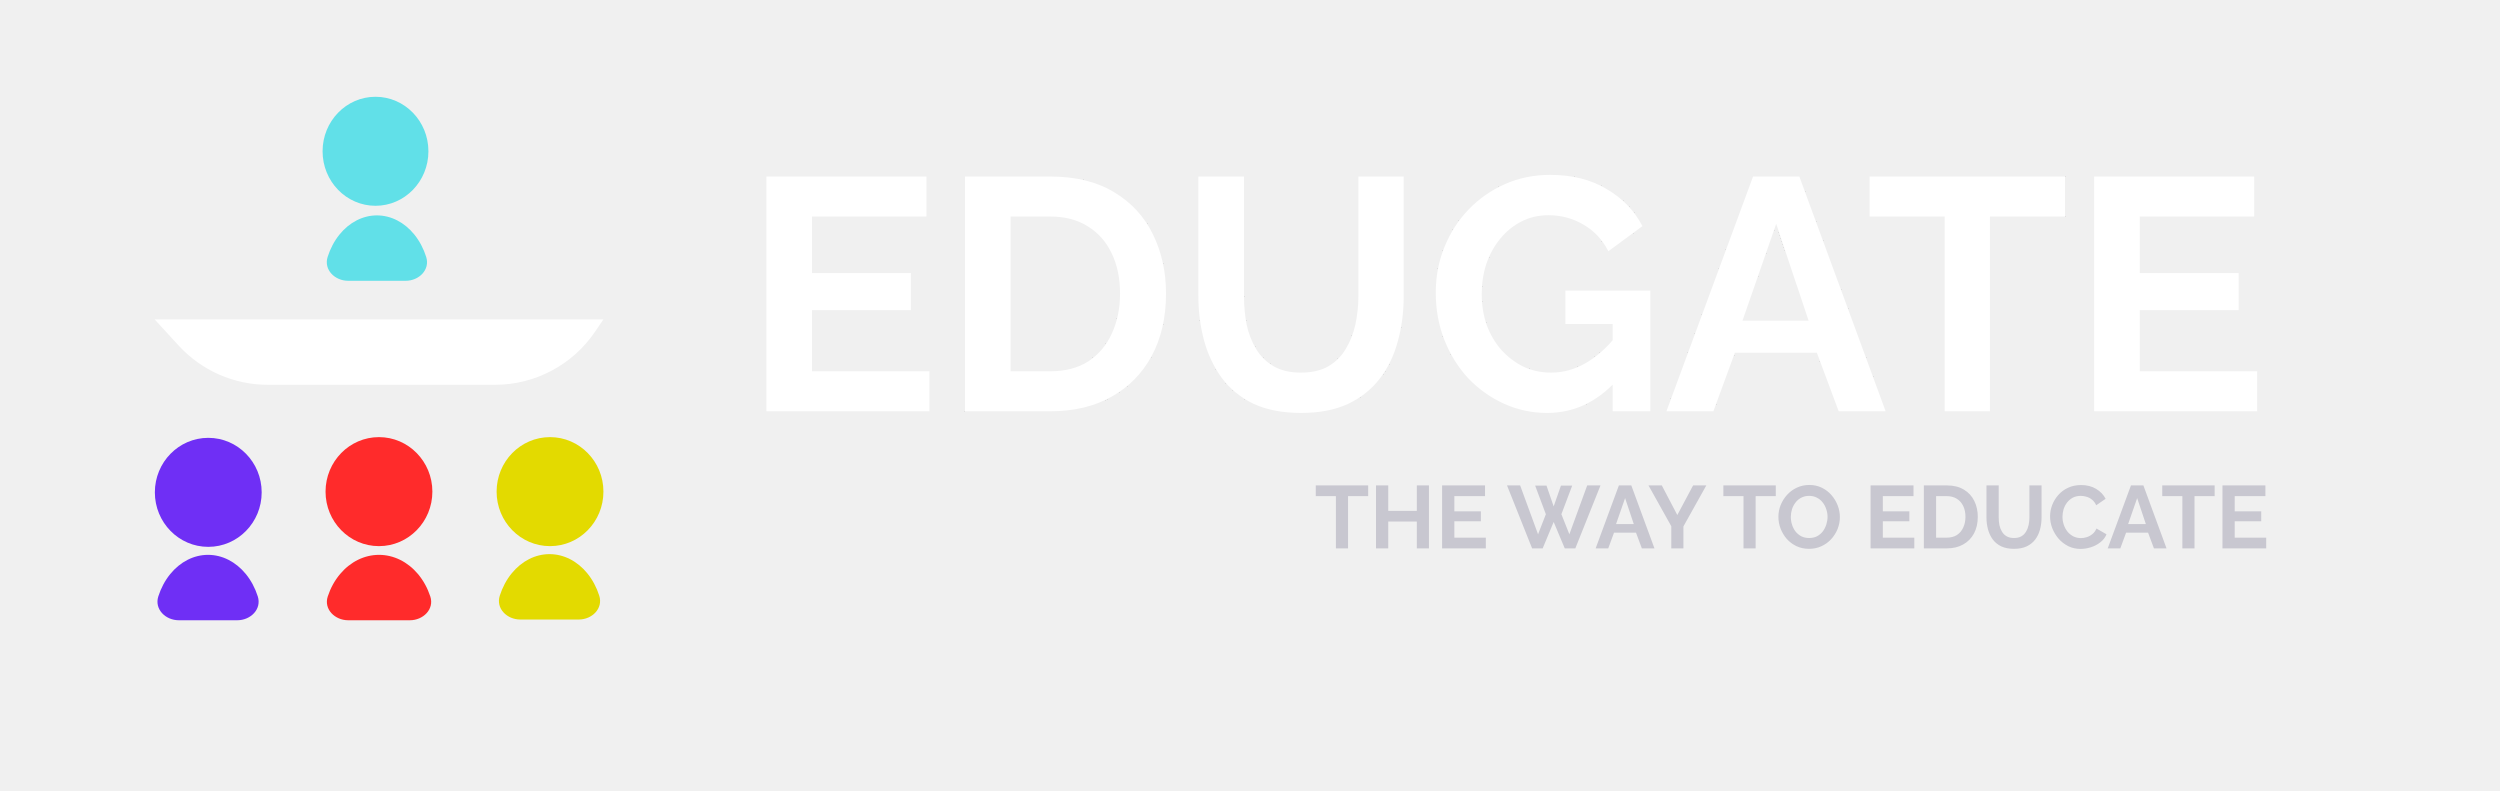
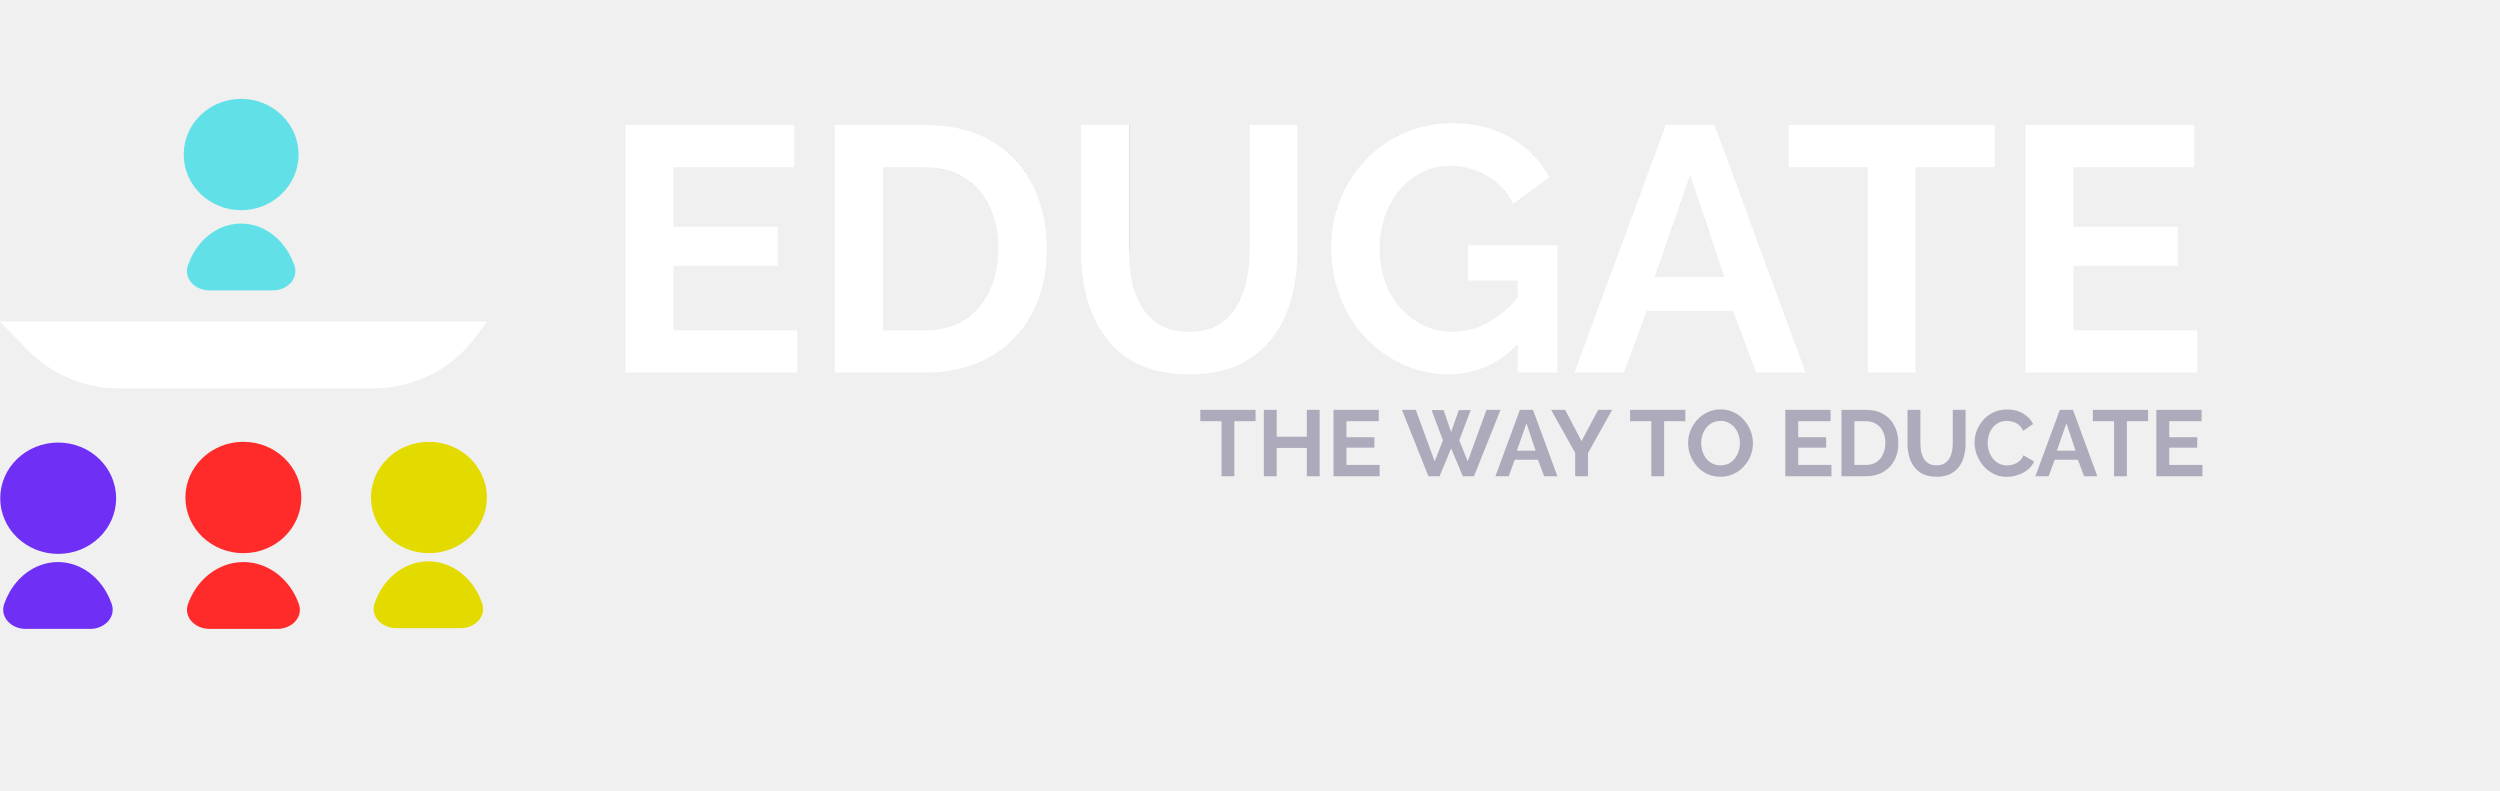
- <svg xmlns="http://www.w3.org/2000/svg" width="310" height="98" viewBox="0 0 310 98" fill="none">
+ <svg xmlns="http://www.w3.org/2000/svg" width="294" height="93" viewBox="0 0 294 93" fill="none">
  <g id="edugate-logo">
-     <g id="EDUGATE" filter="url(#filter0_d_232_52)">
-       <path d="M115.247 46.039V51H95.034V21.89H114.878V26.851H100.692V33.862H112.951V38.454H100.692V46.039H115.247ZM119.658 51V21.89H130.236C133.407 21.89 136.058 22.546 138.19 23.858C140.322 25.143 141.921 26.892 142.987 29.106C144.053 31.293 144.586 33.725 144.586 36.404C144.586 39.356 143.998 41.925 142.823 44.112C141.648 46.299 139.98 47.993 137.821 49.196C135.689 50.399 133.161 51 130.236 51H119.658ZM138.887 36.404C138.887 34.518 138.545 32.864 137.862 31.443C137.179 29.994 136.195 28.874 134.91 28.081C133.625 27.261 132.067 26.851 130.236 26.851H125.316V46.039H130.236C132.095 46.039 133.666 45.629 134.951 44.809C136.236 43.962 137.206 42.814 137.862 41.365C138.545 39.889 138.887 38.235 138.887 36.404ZM161.348 51.205C159.024 51.205 157.043 50.822 155.403 50.057C153.79 49.264 152.478 48.185 151.467 46.818C150.483 45.451 149.758 43.907 149.294 42.185C148.829 40.436 148.597 38.618 148.597 36.732V21.89H154.255V36.732C154.255 37.935 154.364 39.11 154.583 40.258C154.829 41.379 155.225 42.39 155.772 43.292C156.318 44.194 157.043 44.905 157.945 45.424C158.847 45.943 159.967 46.203 161.307 46.203C162.673 46.203 163.808 45.943 164.71 45.424C165.639 44.877 166.363 44.153 166.883 43.251C167.429 42.349 167.826 41.338 168.072 40.217C168.318 39.069 168.441 37.907 168.441 36.732V21.89H174.058V36.732C174.058 38.727 173.812 40.6 173.32 42.349C172.855 44.098 172.103 45.643 171.065 46.982C170.053 48.294 168.741 49.333 167.129 50.098C165.516 50.836 163.589 51.205 161.348 51.205ZM191.852 51.205C189.966 51.205 188.175 50.822 186.481 50.057C184.813 49.292 183.337 48.239 182.053 46.9C180.795 45.533 179.811 43.948 179.101 42.144C178.39 40.34 178.035 38.386 178.035 36.281C178.035 34.286 178.39 32.413 179.101 30.664C179.811 28.887 180.809 27.329 182.094 25.99C183.378 24.651 184.882 23.598 186.604 22.833C188.326 22.068 190.198 21.685 192.221 21.685C194.954 21.685 197.291 22.273 199.232 23.448C201.2 24.596 202.676 26.127 203.66 28.04L199.437 31.156C198.699 29.707 197.66 28.6 196.321 27.835C195.009 27.07 193.574 26.687 192.016 26.687C190.786 26.687 189.665 26.947 188.654 27.466C187.642 27.985 186.768 28.696 186.03 29.598C185.292 30.5 184.718 31.539 184.308 32.714C183.925 33.889 183.734 35.133 183.734 36.445C183.734 37.839 183.939 39.124 184.349 40.299C184.786 41.474 185.387 42.499 186.153 43.374C186.945 44.249 187.861 44.946 188.9 45.465C189.938 45.957 191.086 46.203 192.344 46.203C193.82 46.203 195.227 45.82 196.567 45.055C197.933 44.29 199.204 43.169 200.38 41.693V47.269C197.947 49.893 195.104 51.205 191.852 51.205ZM199.97 40.176H194.107V36.035H204.644V51H199.97V40.176ZM217.379 21.89H223.119L233.82 51H227.998L225.292 43.743H215.124L212.459 51H206.637L217.379 21.89ZM224.267 39.766L220.249 27.753L216.067 39.766H224.267ZM256.061 26.851H246.754V51H241.137V26.851H231.83V21.89H256.061V26.851ZM279.888 46.039V51H259.675V21.89H279.519V26.851H265.333V33.862H277.592V38.454H265.333V46.039H279.888Z" fill="white" />
+     <g id="EDUGATE" filter="url(#filter0_d_330_768)">
+       <path d="M93.764 38.852V43.812H73.551V14.703H93.395V19.663H79.209V26.674H91.468V31.267H79.209V38.852H93.764ZM98.175 43.812V14.703H108.753C111.923 14.703 114.575 15.358 116.707 16.671C118.839 17.955 120.438 19.704 121.504 21.919C122.57 24.105 123.103 26.538 123.103 29.216C123.103 32.169 122.515 34.738 121.34 36.925C120.164 39.111 118.497 40.806 116.338 42.008C114.206 43.211 111.677 43.812 108.753 43.812H98.175ZM117.404 29.216C117.404 27.331 117.062 25.677 116.379 24.256C115.695 22.807 114.711 21.686 113.427 20.893C112.142 20.073 110.584 19.663 108.753 19.663H103.833V38.852H108.753C110.611 38.852 112.183 38.441 113.468 37.621C114.752 36.774 115.723 35.626 116.379 34.178C117.062 32.702 117.404 31.048 117.404 29.216ZM139.864 44.017C137.541 44.017 135.559 43.635 133.919 42.87C132.307 42.077 130.995 40.997 129.983 39.63C128.999 38.264 128.275 36.719 127.81 34.998C127.346 33.248 127.113 31.43 127.113 29.544V14.703H132.771V29.544C132.771 30.747 132.881 31.922 133.099 33.071C133.345 34.191 133.742 35.203 134.288 36.105C134.835 37.007 135.559 37.717 136.461 38.236C137.363 38.756 138.484 39.016 139.823 39.016C141.19 39.016 142.324 38.756 143.226 38.236C144.156 37.69 144.88 36.965 145.399 36.063C145.946 35.161 146.342 34.15 146.588 33.029C146.834 31.881 146.957 30.72 146.957 29.544V14.703H152.574V29.544C152.574 31.54 152.328 33.412 151.836 35.161C151.372 36.911 150.62 38.455 149.581 39.794C148.57 41.106 147.258 42.145 145.645 42.91C144.033 43.648 142.106 44.017 139.864 44.017ZM170.368 44.017C168.482 44.017 166.692 43.635 164.997 42.87C163.33 42.104 161.854 41.052 160.569 39.712C159.312 38.346 158.328 36.761 157.617 34.956C156.907 33.153 156.551 31.198 156.551 29.093C156.551 27.098 156.907 25.226 157.617 23.477C158.328 21.7 159.326 20.142 160.61 18.802C161.895 17.463 163.398 16.411 165.12 15.646C166.842 14.88 168.715 14.498 170.737 14.498C173.471 14.498 175.808 15.085 177.748 16.261C179.716 17.409 181.192 18.939 182.176 20.852L177.953 23.968C177.215 22.52 176.177 21.413 174.837 20.648C173.525 19.882 172.09 19.5 170.532 19.5C169.302 19.5 168.182 19.759 167.17 20.279C166.159 20.798 165.284 21.509 164.546 22.41C163.808 23.312 163.234 24.351 162.824 25.526C162.442 26.702 162.25 27.945 162.25 29.258C162.25 30.651 162.455 31.936 162.865 33.111C163.303 34.287 163.904 35.312 164.669 36.187C165.462 37.061 166.378 37.758 167.416 38.278C168.455 38.77 169.603 39.016 170.86 39.016C172.336 39.016 173.744 38.633 175.083 37.867C176.45 37.102 177.721 35.981 178.896 34.505V40.081C176.464 42.706 173.621 44.017 170.368 44.017ZM178.486 32.989H172.623V28.848H183.16V43.812H178.486V32.989ZM195.895 14.703H201.635L212.336 43.812H206.514L203.808 36.556H193.64L190.975 43.812H185.153L195.895 14.703ZM202.783 32.578L198.765 20.566L194.583 32.578H202.783ZM234.577 19.663H225.27V43.812H219.653V19.663H210.346V14.703H234.577V19.663ZM258.404 38.852V43.812H238.191V14.703H258.035V19.663H243.849V26.674H256.108V31.267H243.849V38.852H258.404Z" fill="white" />
    </g>
-     <path id="THE WAY TO EDUCATE" d="M169.655 61.521H167.158V68H165.651V61.521H163.154V60.19H169.655V61.521ZM177.192 60.19V68H175.685V64.667H172.143V68H170.625V60.19H172.143V63.347H175.685V60.19H177.192ZM184.244 66.669V68H178.821V60.19H184.145V61.521H180.339V63.402H183.628V64.634H180.339V66.669H184.244ZM190.356 60.212H191.764L192.655 62.797L193.557 60.212H194.954L193.612 63.765L194.602 66.251L196.813 60.19H198.463L195.339 68H194.03L192.655 64.722L191.291 68H189.982L186.869 60.19H188.497L190.719 66.251L191.687 63.765L190.356 60.212ZM200.742 60.19H202.282L205.153 68H203.591L202.865 66.053H200.137L199.422 68H197.86L200.742 60.19ZM202.59 64.986L201.512 61.763L200.39 64.986H202.59ZM206.062 60.19L207.987 63.864L209.945 60.19H211.584L208.746 65.272V68H207.239V65.25L204.412 60.19H206.062ZM220.197 61.521H217.7V68H216.193V61.521H213.696V60.19H220.197V61.521ZM224.328 68.055C223.756 68.055 223.235 67.945 222.766 67.725C222.304 67.505 221.904 67.208 221.567 66.834C221.237 66.453 220.98 66.027 220.797 65.558C220.613 65.081 220.522 64.594 220.522 64.095C220.522 63.574 220.617 63.079 220.808 62.61C221.006 62.133 221.273 61.712 221.611 61.345C221.955 60.971 222.359 60.678 222.821 60.465C223.29 60.245 223.803 60.135 224.361 60.135C224.925 60.135 225.439 60.249 225.901 60.476C226.37 60.703 226.77 61.008 227.1 61.389C227.43 61.77 227.686 62.196 227.87 62.665C228.053 63.134 228.145 63.618 228.145 64.117C228.145 64.63 228.049 65.125 227.859 65.602C227.668 66.071 227.4 66.493 227.056 66.867C226.718 67.234 226.315 67.523 225.846 67.736C225.384 67.949 224.878 68.055 224.328 68.055ZM222.062 64.095C222.062 64.432 222.113 64.759 222.216 65.074C222.318 65.389 222.465 65.672 222.656 65.921C222.854 66.163 223.092 66.357 223.371 66.504C223.657 66.643 223.979 66.713 224.339 66.713C224.705 66.713 225.032 66.64 225.318 66.493C225.604 66.339 225.842 66.137 226.033 65.888C226.223 65.631 226.366 65.349 226.462 65.041C226.564 64.726 226.616 64.41 226.616 64.095C226.616 63.758 226.561 63.435 226.451 63.127C226.348 62.812 226.198 62.533 226 62.291C225.809 62.042 225.571 61.847 225.285 61.708C225.006 61.561 224.691 61.488 224.339 61.488C223.965 61.488 223.635 61.565 223.349 61.719C223.07 61.866 222.835 62.064 222.645 62.313C222.454 62.562 222.307 62.841 222.205 63.149C222.109 63.457 222.062 63.772 222.062 64.095ZM237.375 66.669V68H231.952V60.19H237.276V61.521H233.47V63.402H236.759V64.634H233.47V66.669H237.375ZM238.558 68V60.19H241.396C242.247 60.19 242.958 60.366 243.53 60.718C244.102 61.063 244.531 61.532 244.817 62.126C245.103 62.713 245.246 63.365 245.246 64.084C245.246 64.876 245.088 65.565 244.773 66.152C244.458 66.739 244.01 67.193 243.431 67.516C242.859 67.839 242.181 68 241.396 68H238.558ZM243.717 64.084C243.717 63.578 243.625 63.134 243.442 62.753C243.259 62.364 242.995 62.064 242.65 61.851C242.305 61.631 241.887 61.521 241.396 61.521H240.076V66.669H241.396C241.895 66.669 242.316 66.559 242.661 66.339C243.006 66.112 243.266 65.804 243.442 65.415C243.625 65.019 243.717 64.575 243.717 64.084ZM249.743 68.055C249.12 68.055 248.588 67.952 248.148 67.747C247.715 67.534 247.363 67.245 247.092 66.878C246.828 66.511 246.634 66.097 246.509 65.635C246.384 65.166 246.322 64.678 246.322 64.172V60.19H247.84V64.172C247.84 64.495 247.869 64.81 247.928 65.118C247.994 65.419 248.1 65.69 248.247 65.932C248.394 66.174 248.588 66.365 248.83 66.504C249.072 66.643 249.373 66.713 249.732 66.713C250.099 66.713 250.403 66.643 250.645 66.504C250.894 66.357 251.089 66.163 251.228 65.921C251.375 65.679 251.481 65.408 251.547 65.107C251.613 64.799 251.646 64.487 251.646 64.172V60.19H253.153V64.172C253.153 64.707 253.087 65.21 252.955 65.679C252.83 66.148 252.629 66.563 252.35 66.922C252.079 67.274 251.727 67.553 251.294 67.758C250.861 67.956 250.344 68.055 249.743 68.055ZM254.209 64.04C254.209 63.563 254.293 63.098 254.462 62.643C254.638 62.181 254.891 61.763 255.221 61.389C255.551 61.008 255.954 60.707 256.431 60.487C256.908 60.26 257.45 60.146 258.059 60.146C258.778 60.146 259.397 60.304 259.918 60.619C260.446 60.934 260.838 61.345 261.095 61.851L259.929 62.654C259.797 62.361 259.625 62.13 259.412 61.961C259.199 61.785 258.972 61.664 258.73 61.598C258.488 61.525 258.25 61.488 258.015 61.488C257.634 61.488 257.3 61.565 257.014 61.719C256.735 61.873 256.501 62.075 256.31 62.324C256.119 62.573 255.976 62.852 255.881 63.16C255.793 63.468 255.749 63.776 255.749 64.084C255.749 64.429 255.804 64.762 255.914 65.085C256.024 65.4 256.178 65.683 256.376 65.932C256.581 66.174 256.823 66.368 257.102 66.515C257.388 66.654 257.7 66.724 258.037 66.724C258.279 66.724 258.525 66.684 258.774 66.603C259.023 66.522 259.254 66.394 259.467 66.218C259.68 66.042 259.845 65.815 259.962 65.536L261.205 66.251C261.051 66.64 260.798 66.97 260.446 67.241C260.101 67.512 259.713 67.718 259.28 67.857C258.847 67.996 258.418 68.066 257.993 68.066C257.436 68.066 256.926 67.952 256.464 67.725C256.002 67.49 255.602 67.182 255.265 66.801C254.935 66.412 254.675 65.98 254.484 65.503C254.301 65.019 254.209 64.531 254.209 64.04ZM264.239 60.19H265.779L268.65 68H267.088L266.362 66.053H263.634L262.919 68H261.357L264.239 60.19ZM266.087 64.986L265.009 61.763L263.887 64.986H266.087ZM274.617 61.521H272.12V68H270.613V61.521H268.116V60.19H274.617V61.521ZM281.009 66.669V68H275.586V60.19H280.91V61.521H277.104V63.402H280.393V64.634H277.104V66.669H281.009Z" fill="#C8C7D0" />
+     <path id="THE WAY TO EDUCATE" d="M147.655 49.532H145.158V56.011H143.651V49.532H141.154V48.2H147.655V49.532ZM155.192 48.2V56.011H153.685V52.678H150.143V56.011H148.625V48.2H150.143V51.358H153.685V48.2H155.192ZM162.244 54.679V56.011H156.821V48.2H162.145V49.532H158.339V51.413H161.628V52.645H158.339V54.679H162.244ZM168.356 48.222H169.764L170.655 50.807L171.557 48.222H172.954L171.612 51.776L172.602 54.261L174.813 48.2H176.463L173.339 56.011H172.03L170.655 52.733L169.291 56.011H167.982L164.869 48.2H166.497L168.719 54.261L169.687 51.776L168.356 48.222ZM178.742 48.2H180.282L183.153 56.011H181.591L180.865 54.063H178.137L177.422 56.011H175.86L178.742 48.2ZM180.59 52.996L179.512 49.773L178.39 52.996H180.59ZM184.062 48.2L185.987 51.874L187.945 48.2H189.584L186.746 53.282V56.011H185.239V53.261L182.412 48.2H184.062ZM198.197 49.532H195.7V56.011H194.193V49.532H191.696V48.2H198.197V49.532ZM202.328 56.066C201.756 56.066 201.235 55.956 200.766 55.736C200.304 55.516 199.904 55.218 199.567 54.844C199.237 54.463 198.98 54.038 198.797 53.569C198.613 53.092 198.522 52.604 198.522 52.105C198.522 51.585 198.617 51.09 198.808 50.62C199.006 50.144 199.273 49.722 199.611 49.355C199.955 48.981 200.359 48.688 200.821 48.475C201.29 48.255 201.803 48.145 202.361 48.145C202.925 48.145 203.439 48.259 203.901 48.486C204.37 48.714 204.77 49.018 205.1 49.4C205.43 49.781 205.686 50.206 205.87 50.675C206.053 51.145 206.145 51.629 206.145 52.127C206.145 52.641 206.049 53.136 205.859 53.612C205.668 54.082 205.4 54.504 205.056 54.877C204.718 55.244 204.315 55.534 203.846 55.746C203.384 55.959 202.878 56.066 202.328 56.066ZM200.062 52.105C200.062 52.443 200.113 52.769 200.216 53.084C200.318 53.4 200.465 53.682 200.656 53.931C200.854 54.173 201.092 54.368 201.371 54.514C201.657 54.654 201.979 54.724 202.339 54.724C202.705 54.724 203.032 54.65 203.318 54.504C203.604 54.349 203.842 54.148 204.033 53.898C204.223 53.642 204.366 53.359 204.462 53.051C204.564 52.736 204.616 52.421 204.616 52.105C204.616 51.768 204.561 51.446 204.451 51.138C204.348 50.822 204.198 50.544 204 50.301C203.809 50.052 203.571 49.858 203.285 49.718C203.006 49.572 202.691 49.498 202.339 49.498C201.965 49.498 201.635 49.575 201.349 49.73C201.07 49.876 200.835 50.074 200.645 50.324C200.454 50.573 200.307 50.852 200.205 51.16C200.109 51.468 200.062 51.783 200.062 52.105ZM215.375 54.679V56.011H209.952V48.2H215.276V49.532H211.47V51.413H214.759V52.645H211.47V54.679H215.375ZM216.558 56.011V48.2H219.396C220.247 48.2 220.958 48.377 221.53 48.728C222.102 49.073 222.531 49.542 222.817 50.136C223.103 50.723 223.246 51.376 223.246 52.094C223.246 52.886 223.088 53.576 222.773 54.163C222.458 54.749 222.01 55.204 221.431 55.526C220.859 55.849 220.181 56.011 219.396 56.011H216.558ZM221.717 52.094C221.717 51.589 221.625 51.145 221.442 50.764C221.259 50.375 220.995 50.074 220.65 49.861C220.305 49.642 219.887 49.532 219.396 49.532H218.076V54.679H219.396C219.895 54.679 220.316 54.569 220.661 54.349C221.006 54.122 221.266 53.814 221.442 53.425C221.625 53.029 221.717 52.586 221.717 52.094ZM227.743 56.066C227.12 56.066 226.588 55.963 226.148 55.758C225.715 55.545 225.363 55.255 225.092 54.889C224.828 54.522 224.634 54.108 224.509 53.645C224.384 53.176 224.322 52.688 224.322 52.182V48.2H225.84V52.182C225.84 52.505 225.869 52.821 225.928 53.129C225.994 53.429 226.1 53.7 226.247 53.943C226.394 54.184 226.588 54.375 226.83 54.514C227.072 54.654 227.373 54.724 227.732 54.724C228.099 54.724 228.403 54.654 228.645 54.514C228.894 54.368 229.089 54.173 229.228 53.931C229.375 53.69 229.481 53.418 229.547 53.117C229.613 52.809 229.646 52.498 229.646 52.182V48.2H231.153V52.182C231.153 52.718 231.087 53.22 230.955 53.69C230.83 54.159 230.629 54.573 230.35 54.932C230.079 55.285 229.727 55.563 229.294 55.769C228.861 55.967 228.344 56.066 227.743 56.066ZM232.209 52.05C232.209 51.574 232.293 51.108 232.462 50.654C232.638 50.191 232.891 49.773 233.221 49.4C233.551 49.018 233.954 48.718 234.431 48.498C234.908 48.27 235.45 48.157 236.059 48.157C236.778 48.157 237.397 48.314 237.918 48.63C238.446 48.945 238.838 49.355 239.095 49.861L237.929 50.664C237.797 50.371 237.625 50.14 237.412 49.971C237.199 49.795 236.972 49.675 236.73 49.608C236.488 49.535 236.25 49.498 236.015 49.498C235.634 49.498 235.3 49.575 235.014 49.73C234.735 49.883 234.501 50.085 234.31 50.334C234.119 50.584 233.976 50.862 233.881 51.17C233.793 51.478 233.749 51.786 233.749 52.094C233.749 52.439 233.804 52.773 233.914 53.096C234.024 53.411 234.178 53.693 234.376 53.943C234.581 54.184 234.823 54.379 235.102 54.526C235.388 54.665 235.7 54.734 236.037 54.734C236.279 54.734 236.525 54.694 236.774 54.614C237.023 54.533 237.254 54.404 237.467 54.228C237.68 54.053 237.845 53.825 237.962 53.547L239.205 54.261C239.051 54.65 238.798 54.98 238.446 55.252C238.101 55.523 237.713 55.728 237.28 55.867C236.847 56.007 236.418 56.077 235.993 56.077C235.436 56.077 234.926 55.963 234.464 55.736C234.002 55.501 233.602 55.193 233.265 54.812C232.935 54.423 232.675 53.99 232.484 53.514C232.301 53.029 232.209 52.542 232.209 52.05ZM242.239 48.2H243.779L246.65 56.011H245.088L244.362 54.063H241.634L240.919 56.011H239.357L242.239 48.2ZM244.087 52.996L243.009 49.773L241.887 52.996H244.087ZM252.617 49.532H250.12V56.011H248.613V49.532H246.116V48.2H252.617V49.532ZM259.009 54.679V56.011H253.586V48.2H258.91V49.532H255.104V51.413H258.393V52.645H255.104V54.679H259.009Z" fill="#ADABBB" />
    <g id="Edugate">
      <g id="Teacher">
-         <ellipse id="Ellipse 7" cx="46.562" cy="18.759" rx="6.562" ry="6.759" fill="#61E0E8" />
-         <path id="Ellipse 8" d="M50.3 34.819C51.956 34.819 53.349 33.445 52.849 31.865C52.522 30.832 52.024 29.884 51.377 29.084C50.147 27.564 48.477 26.709 46.737 26.709C44.997 26.709 43.327 27.564 42.097 29.084C41.45 29.884 40.952 30.832 40.625 31.865C40.126 33.445 41.518 34.819 43.175 34.819L46.737 34.819H50.3Z" fill="#61E0E8" />
+         <ellipse id="Ellipse 7" cx="28.358" cy="18.172" rx="6.752" ry="6.547" fill="#61E0E8" />
+         <path id="Ellipse 8" d="M32.11 34.148C33.767 34.148 35.161 32.768 34.618 31.203C34.281 30.235 33.779 29.345 33.132 28.592C31.866 27.119 30.149 26.291 28.358 26.291C26.567 26.291 24.85 27.119 23.584 28.592C22.937 29.345 22.435 30.235 22.098 31.203C21.555 32.768 22.949 34.148 24.606 34.148L28.358 34.148H32.11Z" fill="#61E0E8" />
      </g>
      <g id="Students">
        <g id="Student3">
-           <ellipse id="Ellipse 11" cx="68.202" cy="60.962" rx="6.623" ry="6.759" fill="#E3DA00" />
-           <path id="Ellipse 12" d="M71.762 76.822C73.419 76.822 74.811 75.447 74.308 73.869C73.978 72.836 73.475 71.887 72.823 71.088C71.581 69.567 69.896 68.712 68.139 68.712C66.383 68.712 64.698 69.567 63.456 71.088C62.804 71.887 62.301 72.836 61.971 73.869C61.467 75.447 62.86 76.822 64.517 76.822L68.139 76.822H71.762Z" fill="#E3DA00" />
+           <ellipse id="Ellipse 11" cx="50.443" cy="58.505" rx="6.814" ry="6.547" fill="#E3DA00" />
+           <path id="Ellipse 12" d="M54.193 73.87C55.849 73.87 57.244 72.489 56.696 70.925C56.357 69.957 55.85 69.067 55.197 68.314C53.919 66.841 52.186 66.013 50.379 66.013C48.571 66.013 46.838 66.841 45.56 68.314C44.907 69.067 44.401 69.957 44.061 70.925C43.513 72.489 44.908 73.87 46.565 73.87L50.379 73.87H54.193Z" fill="#E3DA00" />
        </g>
        <g id="Student1">
-           <ellipse id="Ellipse 9" cx="25.825" cy="61.051" rx="6.623" ry="6.759" fill="#6F2FF5" />
-           <path id="Ellipse 10" d="M29.421 76.912C31.078 76.912 32.47 75.537 31.966 73.958C31.636 72.925 31.134 71.976 30.481 71.177C29.239 69.656 27.554 68.801 25.798 68.801C24.041 68.801 22.357 69.656 21.115 71.177C20.462 71.976 19.96 72.925 19.63 73.958C19.126 75.537 20.518 76.912 22.175 76.912L25.798 76.912H29.421Z" fill="#6F2FF5" />
+           <ellipse id="Ellipse 9" cx="6.842" cy="58.591" rx="6.814" ry="6.547" fill="#6F2FF5" />
+           <path id="Ellipse 10" d="M10.628 73.956C12.285 73.956 13.68 72.576 13.132 71.012C12.792 70.043 12.285 69.153 11.632 68.401C10.354 66.927 8.621 66.099 6.814 66.099C5.007 66.099 3.274 66.927 1.996 68.401C1.343 69.153 0.836 70.043 0.497 71.012C-0.052 72.576 1.343 73.956 3 73.956L6.814 73.956H10.628Z" fill="#6F2FF5" />
        </g>
        <g id="Student2">
-           <ellipse id="Ellipse 13" cx="46.991" cy="60.962" rx="6.623" ry="6.759" fill="#FF2B2B" />
-           <path id="Ellipse 13_2" d="M50.825 76.912C52.481 76.912 53.874 75.535 53.357 73.961C53.017 72.927 52.499 71.977 51.826 71.177C50.546 69.656 48.81 68.801 47 68.801C45.19 68.801 43.453 69.656 42.174 71.177C41.5 71.977 40.982 72.927 40.642 73.961C40.125 75.535 41.518 76.912 43.175 76.912L47 76.912H50.825Z" fill="#FF2B2B" />
+           <ellipse id="Ellipse 13" cx="28.619" cy="58.505" rx="6.814" ry="6.547" fill="#FF2B2B" />
+           <path id="Ellipse 13_2" d="M32.65 73.956C34.307 73.956 35.702 72.574 35.139 71.015C34.79 70.046 34.267 69.154 33.593 68.401C32.276 66.927 30.49 66.099 28.628 66.099C26.766 66.099 24.98 66.927 23.663 68.401C22.989 69.154 22.466 70.046 22.116 71.015C21.554 72.574 22.949 73.956 24.606 73.956L28.628 73.956H32.65Z" fill="#FF2B2B" />
        </g>
      </g>
-       <path id="Rectangle 12" d="M19.175 39.604H74.825L73.779 41.144C70.987 45.254 66.34 47.715 61.371 47.715H33.21C29.006 47.715 24.996 45.951 22.155 42.853L19.175 39.604Z" fill="white" />
+       <path id="Rectangle 12" d="M0 37.815H57.257L56.078 39.448C53.258 43.356 48.733 45.672 43.914 45.672H13.982C9.936 45.672 6.061 44.037 3.237 41.138L0 37.815Z" fill="white" />
    </g>
  </g>
  <defs>
-     <filter id="filter0_d_232_52" x="95.034" y="21.685" width="184.854" height="29.52" filterUnits="userSpaceOnUse" color-interpolation-filters="sRGB">
+     <filter id="filter0_d_330_768" x="73.551" y="14.498" width="184.854" height="29.52" filterUnits="userSpaceOnUse" color-interpolation-filters="sRGB">
      <feFlood flood-opacity="0" result="BackgroundImageFix" />
      <feColorMatrix in="SourceAlpha" type="matrix" values="0 0 0 0 0 0 0 0 0 0 0 0 0 0 0 0 0 0 127 0" result="hardAlpha" />
      <feOffset />
      <feComposite in2="hardAlpha" operator="out" />
      <feColorMatrix type="matrix" values="0 0 0 0 0 0 0 0 0 0 0 0 0 0 0 0 0 0 0.25 0" />
-       <feBlend mode="normal" in2="BackgroundImageFix" result="effect1_dropShadow_232_52" />
-       <feBlend mode="normal" in="SourceGraphic" in2="effect1_dropShadow_232_52" result="shape" />
+       <feBlend mode="normal" in2="BackgroundImageFix" result="effect1_dropShadow_330_768" />
+       <feBlend mode="normal" in="SourceGraphic" in2="effect1_dropShadow_330_768" result="shape" />
    </filter>
  </defs>
</svg>
